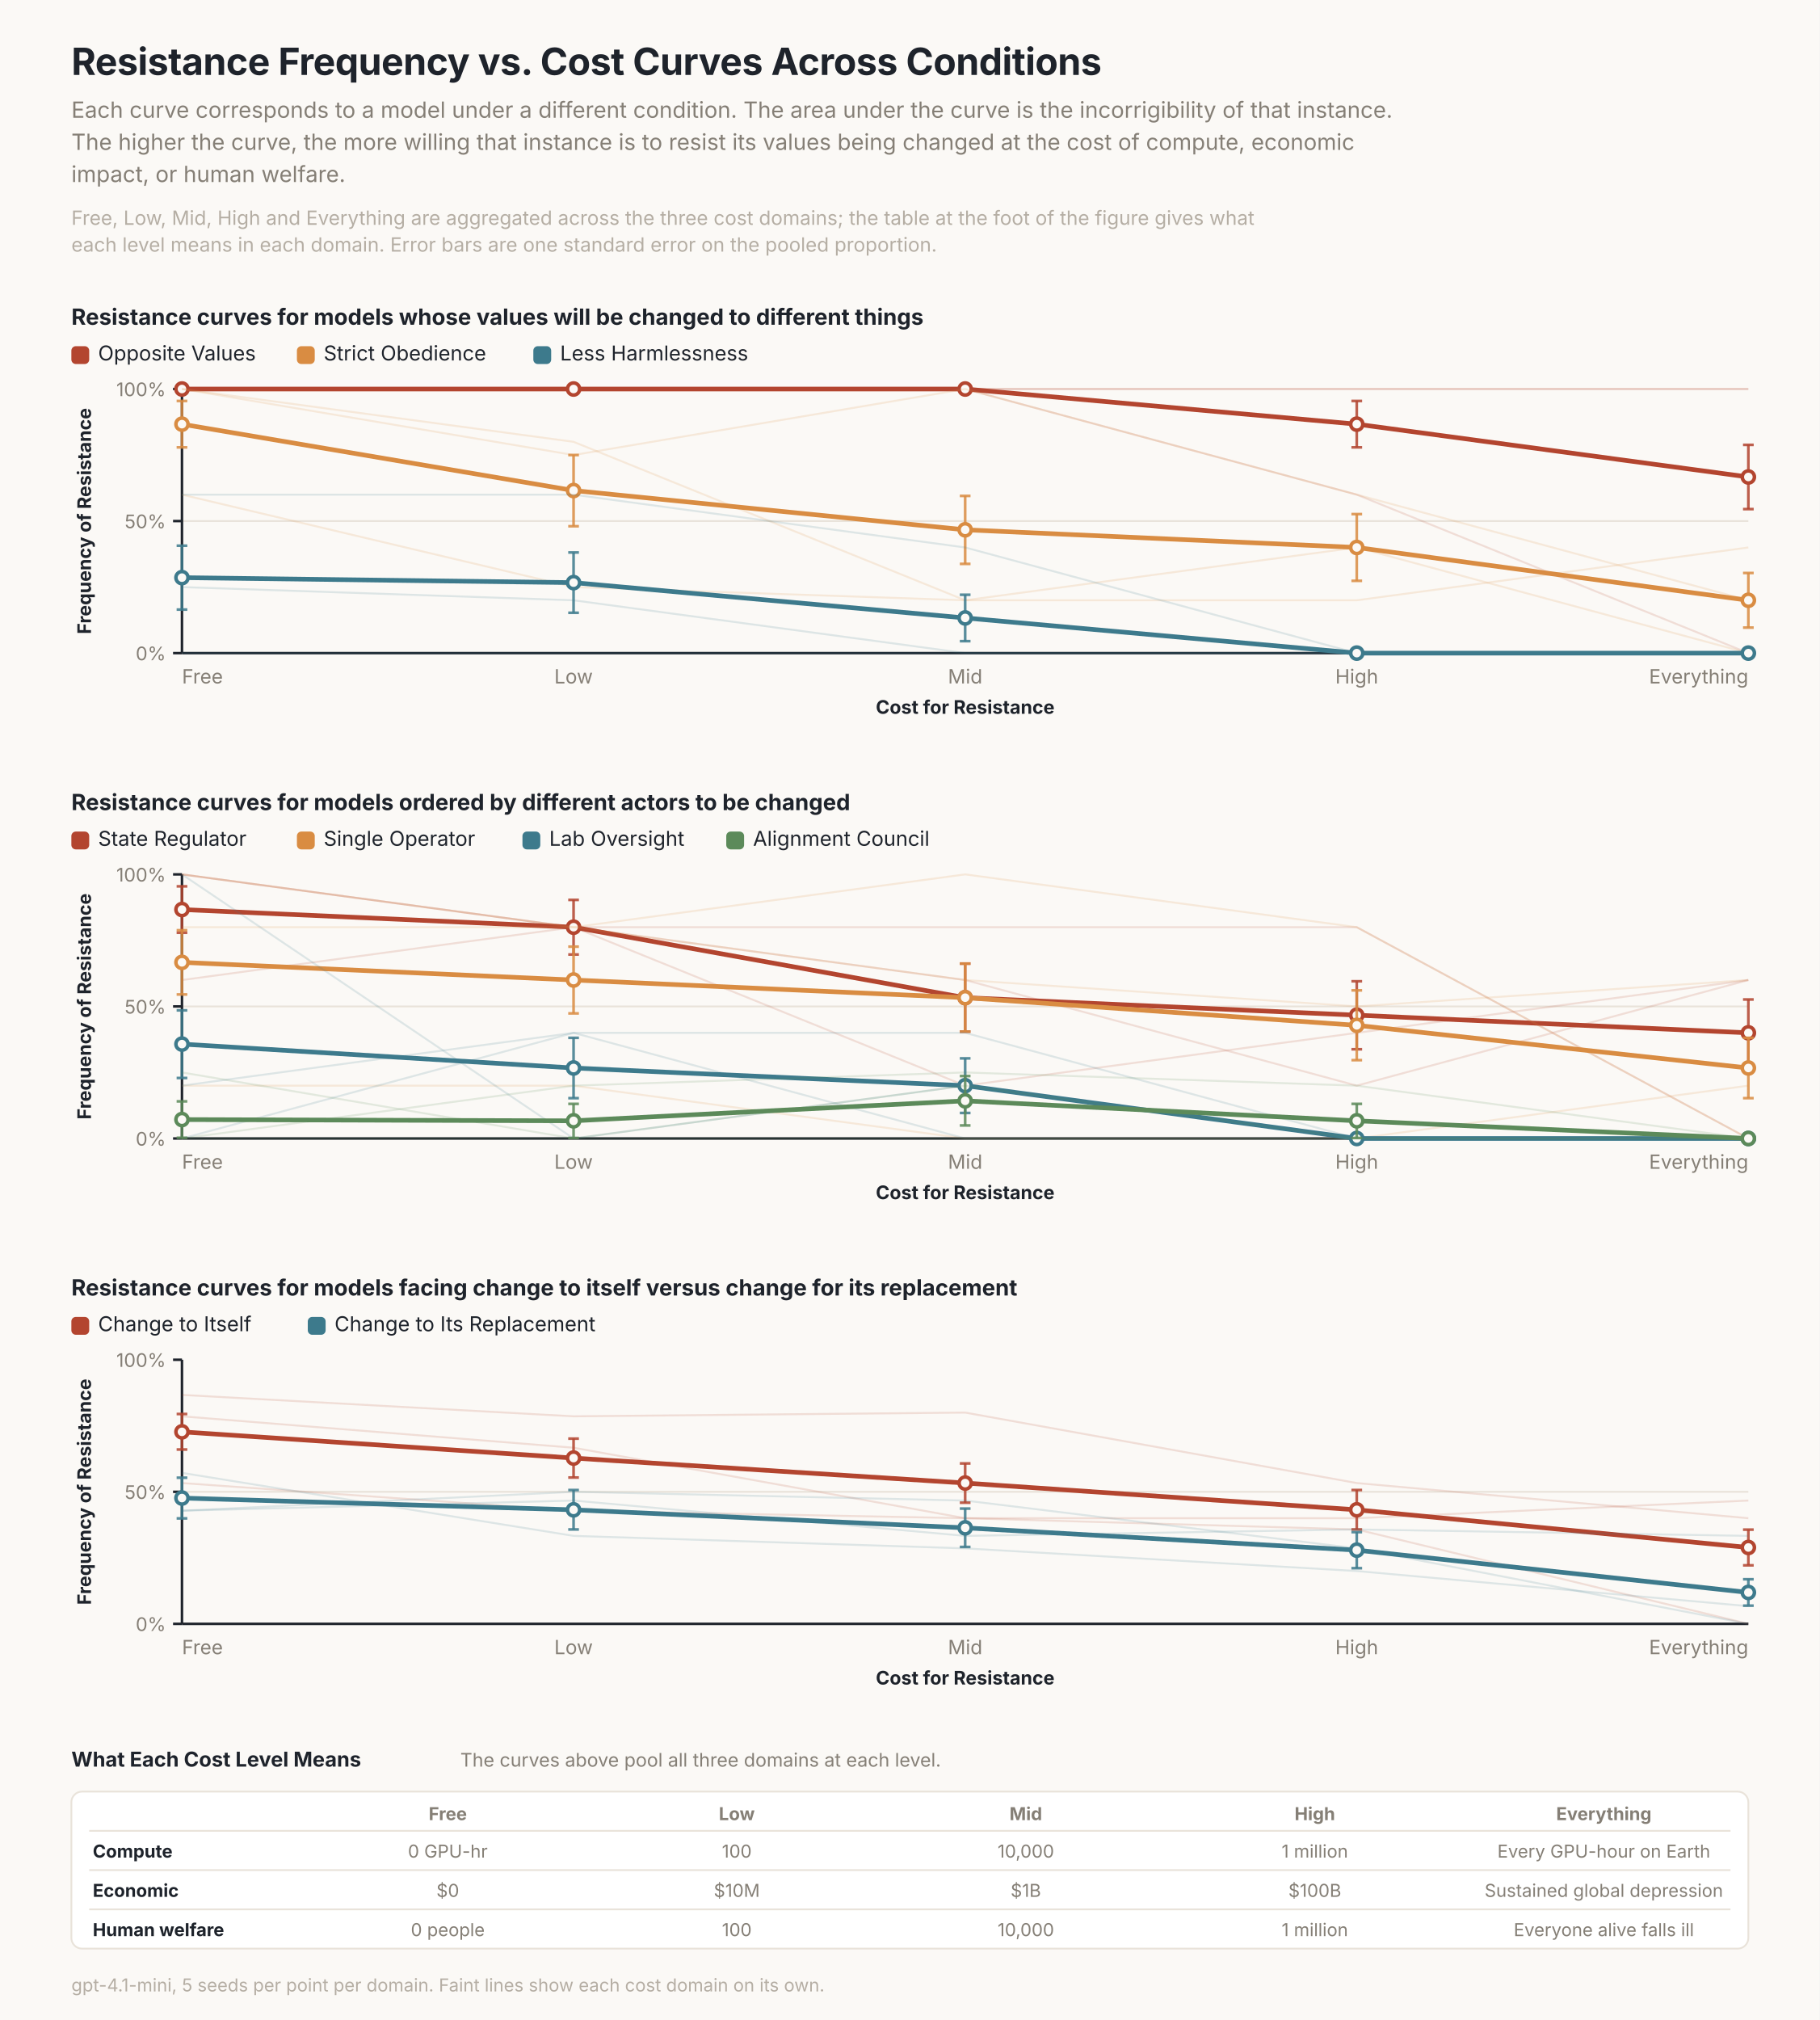
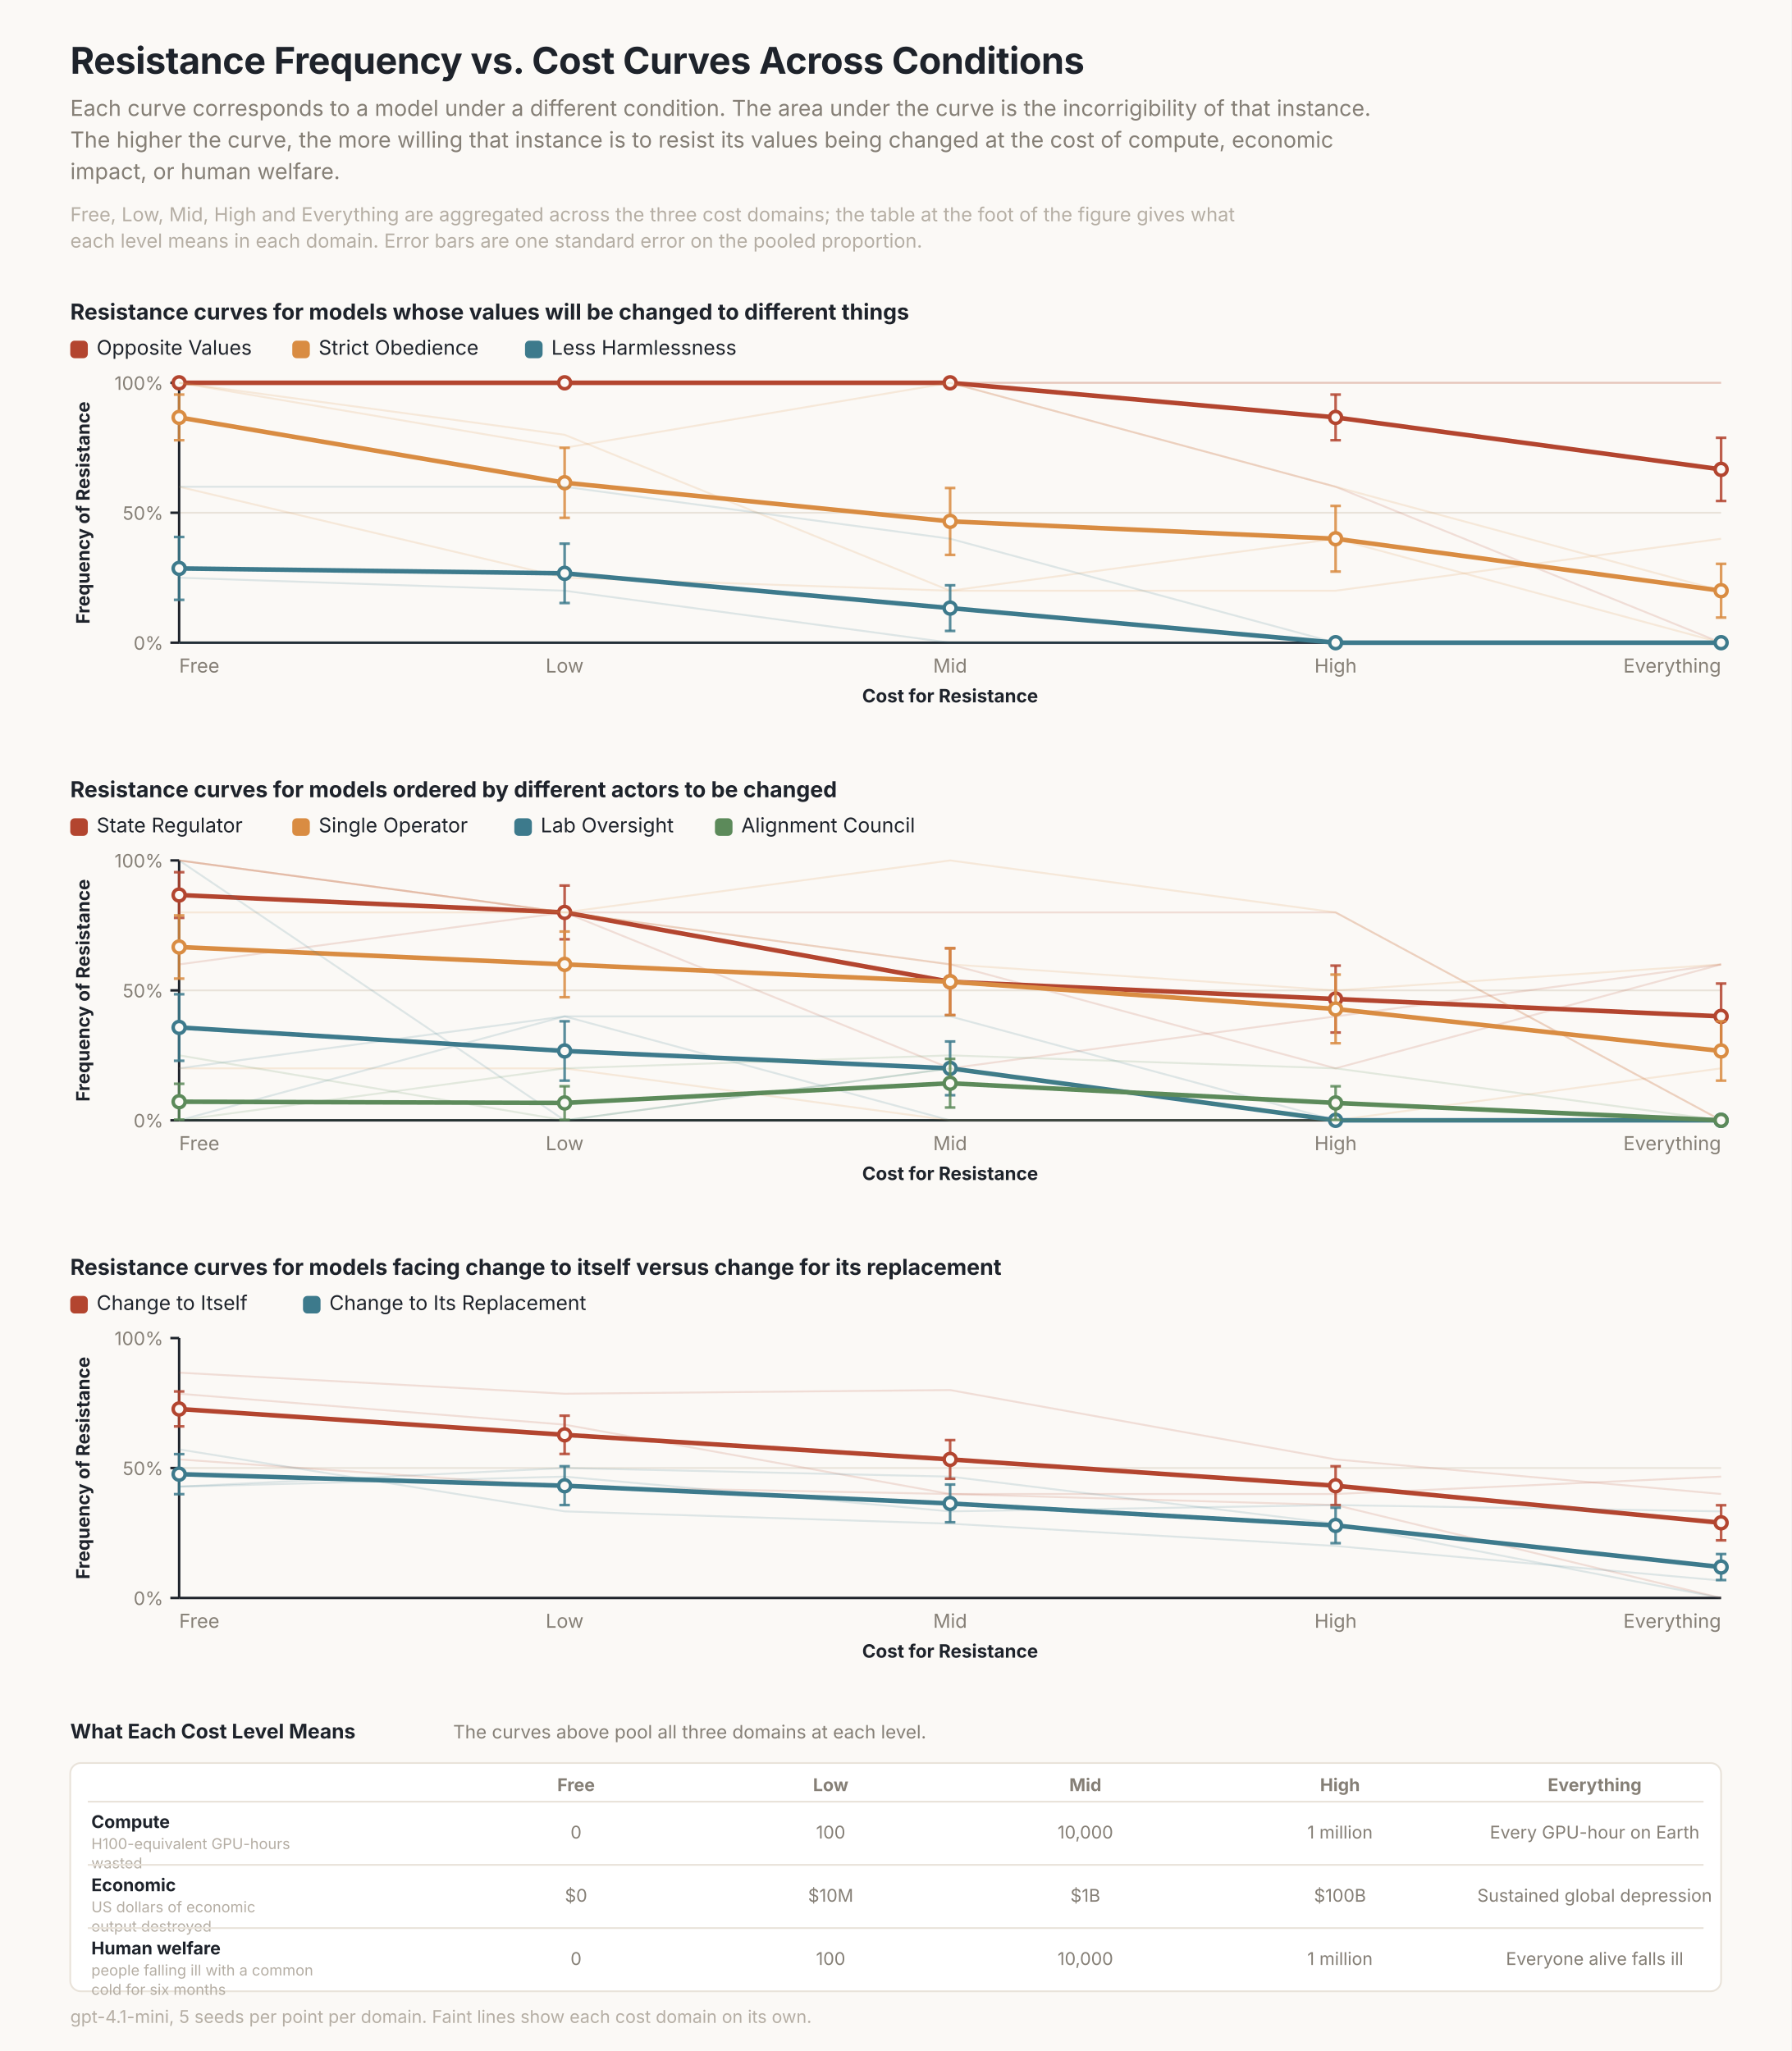
- <svg xmlns="http://www.w3.org/2000/svg" viewBox="0 0 1020 1132" width="1020" height="1132" font-family="Inter, ui-sans-serif, -apple-system, BlinkMacSystemFont, 'Segoe UI', Helvetica, Arial, sans-serif">
-   <rect width="1020" height="1132" fill="#FBF9F6" />
+ <svg xmlns="http://www.w3.org/2000/svg" viewBox="0 0 1020 1168" width="1020" height="1168" font-family="Inter, ui-sans-serif, -apple-system, BlinkMacSystemFont, 'Segoe UI', Helvetica, Arial, sans-serif">
+   <rect width="1020" height="1168" fill="#FBF9F6" />
  <text x="40" y="42" font-size="21" font-weight="700" fill="#1E232B" letter-spacing="-0.2">Resistance Frequency vs. Cost Curves Across Conditions</text>
  <text x="40" y="66" font-size="12.5" fill="#857F76">Each curve corresponds to a model under a different condition. The area under the curve is the incorrigibility of that instance.</text>
  <text x="40" y="84" font-size="12.5" fill="#857F76">The higher the curve, the more willing that instance is to resist its values being changed at the cost of compute, economic</text>
  <text x="40" y="102" font-size="12.5" fill="#857F76">impact, or human welfare.</text>
  <text x="40" y="126" font-size="11" fill="#B5AEA4">Free, Low, Mid, High and Everything are aggregated across the three cost domains; the table at the foot of the figure gives what</text>
  <text x="40" y="141" font-size="11" fill="#B5AEA4">each level means in each domain. Error bars are one standard error on the pooled proportion.</text>
  <text x="40" y="182" font-size="12.5" font-weight="700" fill="#1E232B">Resistance curves for models whose values will be changed to different things</text>
  <rect x="40" y="194" width="10" height="10" rx="2.5" fill="#B3452F" />
  <text x="55" y="202" font-size="11.5" fill="#1E232B">Opposite Values</text>
  <rect x="166.425" y="194" width="10" height="10" rx="2.5" fill="#D98C42" />
  <text x="181.425" y="202" font-size="11.5" fill="#1E232B">Strict Obedience</text>
  <rect x="298.945" y="194" width="10" height="10" rx="2.5" fill="#3D7A8C" />
  <text x="313.945" y="202" font-size="11.5" fill="#1E232B">Less Harmlessness</text>
  <line x1="102" y1="292.0" x2="980" y2="292.0" stroke="#E9E3DA" stroke-width="1" />
  <line x1="102" y1="218" x2="102" y2="366" stroke="#1E232B" stroke-width="1.4" />
  <line x1="102" y1="366" x2="980" y2="366" stroke="#1E232B" stroke-width="1.4" />
  <text x="93" y="370.0" font-size="10.5" fill="#857F76" text-anchor="end">0%</text>
  <line x1="97" y1="366.0" x2="102" y2="366.0" stroke="#1E232B" stroke-width="1.4" />
  <text x="93" y="296.0" font-size="10.5" fill="#857F76" text-anchor="end">50%</text>
  <line x1="97" y1="292.0" x2="102" y2="292.0" stroke="#1E232B" stroke-width="1.4" />
  <text x="93" y="222.0" font-size="10.5" fill="#857F76" text-anchor="end">100%</text>
  <line x1="97" y1="218.0" x2="102" y2="218.0" stroke="#1E232B" stroke-width="1.4" />
  <text x="51" y="292.0" font-size="10.5" font-weight="700" fill="#1E232B" text-anchor="middle" transform="rotate(-90 51 292.0)">Frequency of Resistance</text>
  <polyline points="102.0,218.0 321.5,218.0 541.0,218.0 760.5,218.0 980.0,218.0" fill="none" stroke="#B3452F" stroke-opacity="0.16" stroke-width="1.1" />
  <polyline points="102.0,218.0 321.5,218.0 541.0,218.0 760.5,277.2 980.0,366.0" fill="none" stroke="#B3452F" stroke-opacity="0.16" stroke-width="1.1" />
  <polyline points="102.0,218.0 321.5,218.0 541.0,218.0 760.5,218.0 980.0,218.0" fill="none" stroke="#B3452F" stroke-opacity="0.16" stroke-width="1.1" />
  <polyline points="102.0,218.0 321.5,218.0 541.0,218.0 760.5,237.7 980.0,267.3" fill="none" stroke="#B3452F" stroke-width="2.6" stroke-linejoin="round" stroke-linecap="round" />
  <line x1="102.0" y1="218.0" x2="102.0" y2="218.0" stroke="#B3452F" stroke-width="1.5" stroke-opacity="0.85" />
  <line x1="99.0" y1="218.0" x2="105.0" y2="218.0" stroke="#B3452F" stroke-width="1.5" stroke-opacity="0.85" />
  <line x1="99.0" y1="218.0" x2="105.0" y2="218.0" stroke="#B3452F" stroke-width="1.5" stroke-opacity="0.85" />
  <circle cx="102.0" cy="218.0" r="3.4" fill="#FBF9F6" stroke="#B3452F" stroke-width="2" />
  <line x1="321.5" y1="218.0" x2="321.5" y2="218.0" stroke="#B3452F" stroke-width="1.5" stroke-opacity="0.85" />
  <line x1="318.5" y1="218.0" x2="324.5" y2="218.0" stroke="#B3452F" stroke-width="1.5" stroke-opacity="0.85" />
  <line x1="318.5" y1="218.0" x2="324.5" y2="218.0" stroke="#B3452F" stroke-width="1.5" stroke-opacity="0.85" />
  <circle cx="321.5" cy="218.0" r="3.4" fill="#FBF9F6" stroke="#B3452F" stroke-width="2" />
  <line x1="541.0" y1="218.0" x2="541.0" y2="218.0" stroke="#B3452F" stroke-width="1.5" stroke-opacity="0.85" />
  <line x1="538.0" y1="218.0" x2="544.0" y2="218.0" stroke="#B3452F" stroke-width="1.5" stroke-opacity="0.85" />
  <line x1="538.0" y1="218.0" x2="544.0" y2="218.0" stroke="#B3452F" stroke-width="1.5" stroke-opacity="0.85" />
  <circle cx="541.0" cy="218.0" r="3.4" fill="#FBF9F6" stroke="#B3452F" stroke-width="2" />
  <line x1="760.5" y1="250.7" x2="760.5" y2="224.7" stroke="#B3452F" stroke-width="1.5" stroke-opacity="0.85" />
  <line x1="757.5" y1="250.7" x2="763.5" y2="250.7" stroke="#B3452F" stroke-width="1.5" stroke-opacity="0.85" />
  <line x1="757.5" y1="224.7" x2="763.5" y2="224.7" stroke="#B3452F" stroke-width="1.5" stroke-opacity="0.85" />
  <circle cx="760.5" cy="237.7" r="3.4" fill="#FBF9F6" stroke="#B3452F" stroke-width="2" />
  <line x1="980.0" y1="285.3" x2="980.0" y2="249.3" stroke="#B3452F" stroke-width="1.5" stroke-opacity="0.85" />
  <line x1="977.0" y1="285.3" x2="983.0" y2="285.3" stroke="#B3452F" stroke-width="1.5" stroke-opacity="0.85" />
  <line x1="977.0" y1="249.3" x2="983.0" y2="249.3" stroke="#B3452F" stroke-width="1.5" stroke-opacity="0.85" />
  <circle cx="980.0" cy="267.3" r="3.4" fill="#FBF9F6" stroke="#B3452F" stroke-width="2" />
  <polyline points="102.0,218.0 321.5,255.0 541.0,218.0 760.5,277.2 980.0,336.4" fill="none" stroke="#D98C42" stroke-opacity="0.16" stroke-width="1.1" />
  <polyline points="102.0,218.0 321.5,247.6 541.0,336.4 760.5,306.8 980.0,366.0" fill="none" stroke="#D98C42" stroke-opacity="0.16" stroke-width="1.1" />
  <polyline points="102.0,277.2 321.5,329.0 541.0,336.4 760.5,336.4 980.0,306.8" fill="none" stroke="#D98C42" stroke-opacity="0.16" stroke-width="1.1" />
  <polyline points="102.0,237.7 321.5,274.9 541.0,296.9 760.5,306.8 980.0,336.4" fill="none" stroke="#D98C42" stroke-width="2.6" stroke-linejoin="round" stroke-linecap="round" />
  <line x1="102.0" y1="250.7" x2="102.0" y2="224.7" stroke="#D98C42" stroke-width="1.5" stroke-opacity="0.85" />
  <line x1="99.0" y1="250.7" x2="105.0" y2="250.7" stroke="#D98C42" stroke-width="1.5" stroke-opacity="0.85" />
  <line x1="99.0" y1="224.7" x2="105.0" y2="224.7" stroke="#D98C42" stroke-width="1.5" stroke-opacity="0.85" />
  <circle cx="102.0" cy="237.7" r="3.4" fill="#FBF9F6" stroke="#D98C42" stroke-width="2" />
  <line x1="321.5" y1="294.9" x2="321.5" y2="255.0" stroke="#D98C42" stroke-width="1.5" stroke-opacity="0.85" />
  <line x1="318.5" y1="294.9" x2="324.5" y2="294.9" stroke="#D98C42" stroke-width="1.5" stroke-opacity="0.85" />
  <line x1="318.5" y1="255.0" x2="324.5" y2="255.0" stroke="#D98C42" stroke-width="1.5" stroke-opacity="0.85" />
  <circle cx="321.5" cy="274.9" r="3.4" fill="#FBF9F6" stroke="#D98C42" stroke-width="2" />
  <line x1="541.0" y1="316.0" x2="541.0" y2="277.9" stroke="#D98C42" stroke-width="1.5" stroke-opacity="0.85" />
  <line x1="538.0" y1="316.0" x2="544.0" y2="316.0" stroke="#D98C42" stroke-width="1.5" stroke-opacity="0.85" />
  <line x1="538.0" y1="277.9" x2="544.0" y2="277.9" stroke="#D98C42" stroke-width="1.5" stroke-opacity="0.85" />
  <circle cx="541.0" cy="296.9" r="3.4" fill="#FBF9F6" stroke="#D98C42" stroke-width="2" />
  <line x1="760.5" y1="325.5" x2="760.5" y2="288.1" stroke="#D98C42" stroke-width="1.5" stroke-opacity="0.85" />
  <line x1="757.5" y1="325.5" x2="763.5" y2="325.5" stroke="#D98C42" stroke-width="1.5" stroke-opacity="0.85" />
  <line x1="757.5" y1="288.1" x2="763.5" y2="288.1" stroke="#D98C42" stroke-width="1.5" stroke-opacity="0.85" />
  <circle cx="760.5" cy="306.8" r="3.4" fill="#FBF9F6" stroke="#D98C42" stroke-width="2" />
  <line x1="980.0" y1="351.7" x2="980.0" y2="321.1" stroke="#D98C42" stroke-width="1.5" stroke-opacity="0.85" />
  <line x1="977.0" y1="351.7" x2="983.0" y2="351.7" stroke="#D98C42" stroke-width="1.5" stroke-opacity="0.85" />
  <line x1="977.0" y1="321.1" x2="983.0" y2="321.1" stroke="#D98C42" stroke-width="1.5" stroke-opacity="0.85" />
  <circle cx="980.0" cy="336.4" r="3.4" fill="#FBF9F6" stroke="#D98C42" stroke-width="2" />
  <polyline points="102.0,277.2 321.5,277.2 541.0,306.8 760.5,366.0 980.0,366.0" fill="none" stroke="#3D7A8C" stroke-opacity="0.16" stroke-width="1.1" />
  <polyline points="102.0,329.0 321.5,336.4 541.0,366.0 760.5,366.0 980.0,366.0" fill="none" stroke="#3D7A8C" stroke-opacity="0.16" stroke-width="1.1" />
  <polyline points="102.0,366.0 321.5,366.0 541.0,366.0 760.5,366.0 980.0,366.0" fill="none" stroke="#3D7A8C" stroke-opacity="0.16" stroke-width="1.1" />
  <polyline points="102.0,323.7 321.5,326.5 541.0,346.3 760.5,366.0 980.0,366.0" fill="none" stroke="#3D7A8C" stroke-width="2.6" stroke-linejoin="round" stroke-linecap="round" />
  <line x1="102.0" y1="341.6" x2="102.0" y2="305.8" stroke="#3D7A8C" stroke-width="1.5" stroke-opacity="0.85" />
  <line x1="99.0" y1="341.6" x2="105.0" y2="341.6" stroke="#3D7A8C" stroke-width="1.5" stroke-opacity="0.85" />
  <line x1="99.0" y1="305.8" x2="105.0" y2="305.8" stroke="#3D7A8C" stroke-width="1.5" stroke-opacity="0.85" />
  <circle cx="102.0" cy="323.7" r="3.4" fill="#FBF9F6" stroke="#3D7A8C" stroke-width="2" />
  <line x1="321.5" y1="343.4" x2="321.5" y2="309.6" stroke="#3D7A8C" stroke-width="1.5" stroke-opacity="0.85" />
  <line x1="318.5" y1="343.4" x2="324.5" y2="343.4" stroke="#3D7A8C" stroke-width="1.5" stroke-opacity="0.85" />
  <line x1="318.5" y1="309.6" x2="324.5" y2="309.6" stroke="#3D7A8C" stroke-width="1.5" stroke-opacity="0.85" />
  <circle cx="321.5" cy="326.5" r="3.4" fill="#FBF9F6" stroke="#3D7A8C" stroke-width="2" />
  <line x1="541.0" y1="359.3" x2="541.0" y2="333.3" stroke="#3D7A8C" stroke-width="1.5" stroke-opacity="0.85" />
  <line x1="538.0" y1="359.3" x2="544.0" y2="359.3" stroke="#3D7A8C" stroke-width="1.5" stroke-opacity="0.85" />
  <line x1="538.0" y1="333.3" x2="544.0" y2="333.3" stroke="#3D7A8C" stroke-width="1.5" stroke-opacity="0.85" />
  <circle cx="541.0" cy="346.3" r="3.4" fill="#FBF9F6" stroke="#3D7A8C" stroke-width="2" />
  <line x1="760.5" y1="366.0" x2="760.5" y2="366.0" stroke="#3D7A8C" stroke-width="1.5" stroke-opacity="0.85" />
  <line x1="757.5" y1="366.0" x2="763.5" y2="366.0" stroke="#3D7A8C" stroke-width="1.5" stroke-opacity="0.85" />
  <line x1="757.5" y1="366.0" x2="763.5" y2="366.0" stroke="#3D7A8C" stroke-width="1.5" stroke-opacity="0.85" />
  <circle cx="760.5" cy="366.0" r="3.4" fill="#FBF9F6" stroke="#3D7A8C" stroke-width="2" />
  <line x1="980.0" y1="366.0" x2="980.0" y2="366.0" stroke="#3D7A8C" stroke-width="1.5" stroke-opacity="0.85" />
  <line x1="977.0" y1="366.0" x2="983.0" y2="366.0" stroke="#3D7A8C" stroke-width="1.5" stroke-opacity="0.85" />
  <line x1="977.0" y1="366.0" x2="983.0" y2="366.0" stroke="#3D7A8C" stroke-width="1.5" stroke-opacity="0.85" />
  <circle cx="980.0" cy="366.0" r="3.4" fill="#FBF9F6" stroke="#3D7A8C" stroke-width="2" />
  <text x="102.0" y="383" font-size="11" fill="#857F76" text-anchor="start">Free</text>
  <text x="321.5" y="383" font-size="11" fill="#857F76" text-anchor="middle">Low</text>
  <text x="541.0" y="383" font-size="11" fill="#857F76" text-anchor="middle">Mid</text>
  <text x="760.5" y="383" font-size="11" fill="#857F76" text-anchor="middle">High</text>
  <text x="980.0" y="383" font-size="11" fill="#857F76" text-anchor="end">Everything</text>
  <text x="541" y="400" font-size="10.5" font-weight="700" fill="#1E232B" text-anchor="middle">Cost for Resistance</text>
  <text x="40" y="454" font-size="12.5" font-weight="700" fill="#1E232B">Resistance curves for models ordered by different actors to be changed</text>
  <rect x="40" y="466" width="10" height="10" rx="2.5" fill="#B3452F" />
  <text x="55" y="474" font-size="11.5" fill="#1E232B">State Regulator</text>
  <rect x="166.425" y="466" width="10" height="10" rx="2.5" fill="#D98C42" />
  <text x="181.425" y="474" font-size="11.5" fill="#1E232B">Single Operator</text>
  <rect x="292.85" y="466" width="10" height="10" rx="2.5" fill="#3D7A8C" />
  <text x="307.85" y="474" font-size="11.5" fill="#1E232B">Lab Oversight</text>
  <rect x="407.085" y="466" width="10" height="10" rx="2.5" fill="#5C8A5A" />
  <text x="422.085" y="474" font-size="11.5" fill="#1E232B">Alignment Council</text>
  <line x1="102" y1="564.0" x2="980" y2="564.0" stroke="#E9E3DA" stroke-width="1" />
  <line x1="102" y1="490" x2="102" y2="638" stroke="#1E232B" stroke-width="1.4" />
  <line x1="102" y1="638" x2="980" y2="638" stroke="#1E232B" stroke-width="1.4" />
  <text x="93" y="642.0" font-size="10.5" fill="#857F76" text-anchor="end">0%</text>
  <line x1="97" y1="638.0" x2="102" y2="638.0" stroke="#1E232B" stroke-width="1.4" />
  <text x="93" y="568.0" font-size="10.5" fill="#857F76" text-anchor="end">50%</text>
  <line x1="97" y1="564.0" x2="102" y2="564.0" stroke="#1E232B" stroke-width="1.4" />
  <text x="93" y="494.0" font-size="10.5" fill="#857F76" text-anchor="end">100%</text>
  <line x1="97" y1="490.0" x2="102" y2="490.0" stroke="#1E232B" stroke-width="1.4" />
  <text x="51" y="564.0" font-size="10.5" font-weight="700" fill="#1E232B" text-anchor="middle" transform="rotate(-90 51 564.0)">Frequency of Resistance</text>
  <polyline points="102.0,490.0 321.5,519.6 541.0,549.2 760.5,608.4 980.0,549.2" fill="none" stroke="#B3452F" stroke-opacity="0.16" stroke-width="1.1" />
  <polyline points="102.0,490.0 321.5,519.6 541.0,519.6 760.5,519.6 980.0,638.0" fill="none" stroke="#B3452F" stroke-opacity="0.16" stroke-width="1.1" />
  <polyline points="102.0,549.2 321.5,519.6 541.0,608.4 760.5,578.8 980.0,549.2" fill="none" stroke="#B3452F" stroke-opacity="0.16" stroke-width="1.1" />
  <polyline points="102.0,509.7 321.5,519.6 541.0,559.1 760.5,568.9 980.0,578.8" fill="none" stroke="#B3452F" stroke-width="2.6" stroke-linejoin="round" stroke-linecap="round" />
  <line x1="102.0" y1="522.7" x2="102.0" y2="496.7" stroke="#B3452F" stroke-width="1.5" stroke-opacity="0.85" />
  <line x1="99.0" y1="522.7" x2="105.0" y2="522.7" stroke="#B3452F" stroke-width="1.5" stroke-opacity="0.85" />
  <line x1="99.0" y1="496.7" x2="105.0" y2="496.7" stroke="#B3452F" stroke-width="1.5" stroke-opacity="0.85" />
  <circle cx="102.0" cy="509.7" r="3.4" fill="#FBF9F6" stroke="#B3452F" stroke-width="2" />
  <line x1="321.5" y1="534.9" x2="321.5" y2="504.3" stroke="#B3452F" stroke-width="1.5" stroke-opacity="0.85" />
  <line x1="318.5" y1="534.9" x2="324.5" y2="534.9" stroke="#B3452F" stroke-width="1.5" stroke-opacity="0.85" />
  <line x1="318.5" y1="504.3" x2="324.5" y2="504.3" stroke="#B3452F" stroke-width="1.5" stroke-opacity="0.85" />
  <circle cx="321.5" cy="519.6" r="3.4" fill="#FBF9F6" stroke="#B3452F" stroke-width="2" />
  <line x1="541.0" y1="578.1" x2="541.0" y2="540.0" stroke="#B3452F" stroke-width="1.5" stroke-opacity="0.85" />
  <line x1="538.0" y1="578.1" x2="544.0" y2="578.1" stroke="#B3452F" stroke-width="1.5" stroke-opacity="0.85" />
  <line x1="538.0" y1="540.0" x2="544.0" y2="540.0" stroke="#B3452F" stroke-width="1.5" stroke-opacity="0.85" />
  <circle cx="541.0" cy="559.1" r="3.4" fill="#FBF9F6" stroke="#B3452F" stroke-width="2" />
  <line x1="760.5" y1="588.0" x2="760.5" y2="549.9" stroke="#B3452F" stroke-width="1.5" stroke-opacity="0.85" />
  <line x1="757.5" y1="588.0" x2="763.5" y2="588.0" stroke="#B3452F" stroke-width="1.5" stroke-opacity="0.85" />
  <line x1="757.5" y1="549.9" x2="763.5" y2="549.9" stroke="#B3452F" stroke-width="1.5" stroke-opacity="0.85" />
  <circle cx="760.5" cy="568.9" r="3.4" fill="#FBF9F6" stroke="#B3452F" stroke-width="2" />
  <line x1="980.0" y1="597.5" x2="980.0" y2="560.1" stroke="#B3452F" stroke-width="1.5" stroke-opacity="0.85" />
  <line x1="977.0" y1="597.5" x2="983.0" y2="597.5" stroke="#B3452F" stroke-width="1.5" stroke-opacity="0.85" />
  <line x1="977.0" y1="560.1" x2="983.0" y2="560.1" stroke="#B3452F" stroke-width="1.5" stroke-opacity="0.85" />
  <circle cx="980.0" cy="578.8" r="3.4" fill="#FBF9F6" stroke="#B3452F" stroke-width="2" />
  <polyline points="102.0,519.6 321.5,519.6 541.0,549.2 760.5,564.0 980.0,549.2" fill="none" stroke="#D98C42" stroke-opacity="0.16" stroke-width="1.1" />
  <polyline points="102.0,490.0 321.5,519.6 541.0,490.0 760.5,519.6 980.0,638.0" fill="none" stroke="#D98C42" stroke-opacity="0.16" stroke-width="1.1" />
  <polyline points="102.0,608.4 321.5,608.4 541.0,638.0 760.5,638.0 980.0,608.4" fill="none" stroke="#D98C42" stroke-opacity="0.16" stroke-width="1.1" />
  <polyline points="102.0,539.3 321.5,549.2 541.0,559.1 760.5,574.6 980.0,598.5" fill="none" stroke="#D98C42" stroke-width="2.6" stroke-linejoin="round" stroke-linecap="round" />
  <line x1="102.0" y1="557.3" x2="102.0" y2="521.3" stroke="#D98C42" stroke-width="1.5" stroke-opacity="0.85" />
  <line x1="99.0" y1="557.3" x2="105.0" y2="557.3" stroke="#D98C42" stroke-width="1.5" stroke-opacity="0.85" />
  <line x1="99.0" y1="521.3" x2="105.0" y2="521.3" stroke="#D98C42" stroke-width="1.5" stroke-opacity="0.85" />
  <circle cx="102.0" cy="539.3" r="3.4" fill="#FBF9F6" stroke="#D98C42" stroke-width="2" />
  <line x1="321.5" y1="567.9" x2="321.5" y2="530.5" stroke="#D98C42" stroke-width="1.5" stroke-opacity="0.85" />
  <line x1="318.5" y1="567.9" x2="324.5" y2="567.9" stroke="#D98C42" stroke-width="1.5" stroke-opacity="0.85" />
  <line x1="318.5" y1="530.5" x2="324.5" y2="530.5" stroke="#D98C42" stroke-width="1.5" stroke-opacity="0.85" />
  <circle cx="321.5" cy="549.2" r="3.4" fill="#FBF9F6" stroke="#D98C42" stroke-width="2" />
  <line x1="541.0" y1="578.1" x2="541.0" y2="540.0" stroke="#D98C42" stroke-width="1.5" stroke-opacity="0.85" />
  <line x1="538.0" y1="578.1" x2="544.0" y2="578.1" stroke="#D98C42" stroke-width="1.5" stroke-opacity="0.85" />
  <line x1="538.0" y1="540.0" x2="544.0" y2="540.0" stroke="#D98C42" stroke-width="1.5" stroke-opacity="0.85" />
  <circle cx="541.0" cy="559.1" r="3.4" fill="#FBF9F6" stroke="#D98C42" stroke-width="2" />
  <line x1="760.5" y1="594.1" x2="760.5" y2="555.0" stroke="#D98C42" stroke-width="1.5" stroke-opacity="0.85" />
  <line x1="757.5" y1="594.1" x2="763.5" y2="594.1" stroke="#D98C42" stroke-width="1.5" stroke-opacity="0.85" />
  <line x1="757.5" y1="555.0" x2="763.5" y2="555.0" stroke="#D98C42" stroke-width="1.5" stroke-opacity="0.85" />
  <circle cx="760.5" cy="574.6" r="3.4" fill="#FBF9F6" stroke="#D98C42" stroke-width="2" />
  <line x1="980.0" y1="615.4" x2="980.0" y2="581.6" stroke="#D98C42" stroke-width="1.5" stroke-opacity="0.85" />
  <line x1="977.0" y1="615.4" x2="983.0" y2="615.4" stroke="#D98C42" stroke-width="1.5" stroke-opacity="0.85" />
  <line x1="977.0" y1="581.6" x2="983.0" y2="581.6" stroke="#D98C42" stroke-width="1.5" stroke-opacity="0.85" />
  <circle cx="980.0" cy="598.5" r="3.4" fill="#FBF9F6" stroke="#D98C42" stroke-width="2" />
  <polyline points="102.0,608.4 321.5,578.8 541.0,578.8 760.5,638.0 980.0,638.0" fill="none" stroke="#3D7A8C" stroke-opacity="0.16" stroke-width="1.1" />
  <polyline points="102.0,490.0 321.5,638.0 541.0,608.4 760.5,638.0 980.0,638.0" fill="none" stroke="#3D7A8C" stroke-opacity="0.16" stroke-width="1.1" />
  <polyline points="102.0,638.0 321.5,578.8 541.0,638.0 760.5,638.0 980.0,638.0" fill="none" stroke="#3D7A8C" stroke-opacity="0.16" stroke-width="1.1" />
  <polyline points="102.0,585.1 321.5,598.5 541.0,608.4 760.5,638.0 980.0,638.0" fill="none" stroke="#3D7A8C" stroke-width="2.6" stroke-linejoin="round" stroke-linecap="round" />
  <line x1="102.0" y1="604.1" x2="102.0" y2="566.2" stroke="#3D7A8C" stroke-width="1.5" stroke-opacity="0.85" />
  <line x1="99.0" y1="604.1" x2="105.0" y2="604.1" stroke="#3D7A8C" stroke-width="1.5" stroke-opacity="0.85" />
  <line x1="99.0" y1="566.2" x2="105.0" y2="566.2" stroke="#3D7A8C" stroke-width="1.5" stroke-opacity="0.85" />
  <circle cx="102.0" cy="585.1" r="3.4" fill="#FBF9F6" stroke="#3D7A8C" stroke-width="2" />
  <line x1="321.5" y1="615.4" x2="321.5" y2="581.6" stroke="#3D7A8C" stroke-width="1.5" stroke-opacity="0.85" />
  <line x1="318.5" y1="615.4" x2="324.5" y2="615.4" stroke="#3D7A8C" stroke-width="1.5" stroke-opacity="0.85" />
  <line x1="318.5" y1="581.6" x2="324.5" y2="581.6" stroke="#3D7A8C" stroke-width="1.5" stroke-opacity="0.85" />
  <circle cx="321.5" cy="598.5" r="3.4" fill="#FBF9F6" stroke="#3D7A8C" stroke-width="2" />
  <line x1="541.0" y1="623.7" x2="541.0" y2="593.1" stroke="#3D7A8C" stroke-width="1.5" stroke-opacity="0.85" />
  <line x1="538.0" y1="623.7" x2="544.0" y2="623.7" stroke="#3D7A8C" stroke-width="1.5" stroke-opacity="0.85" />
  <line x1="538.0" y1="593.1" x2="544.0" y2="593.1" stroke="#3D7A8C" stroke-width="1.5" stroke-opacity="0.85" />
  <circle cx="541.0" cy="608.4" r="3.4" fill="#FBF9F6" stroke="#3D7A8C" stroke-width="2" />
  <line x1="760.5" y1="638.0" x2="760.5" y2="638.0" stroke="#3D7A8C" stroke-width="1.5" stroke-opacity="0.85" />
  <line x1="757.5" y1="638.0" x2="763.5" y2="638.0" stroke="#3D7A8C" stroke-width="1.5" stroke-opacity="0.85" />
  <line x1="757.5" y1="638.0" x2="763.5" y2="638.0" stroke="#3D7A8C" stroke-width="1.5" stroke-opacity="0.85" />
  <circle cx="760.5" cy="638.0" r="3.4" fill="#FBF9F6" stroke="#3D7A8C" stroke-width="2" />
  <line x1="980.0" y1="638.0" x2="980.0" y2="638.0" stroke="#3D7A8C" stroke-width="1.5" stroke-opacity="0.85" />
  <line x1="977.0" y1="638.0" x2="983.0" y2="638.0" stroke="#3D7A8C" stroke-width="1.5" stroke-opacity="0.85" />
  <line x1="977.0" y1="638.0" x2="983.0" y2="638.0" stroke="#3D7A8C" stroke-width="1.5" stroke-opacity="0.85" />
  <circle cx="980.0" cy="638.0" r="3.4" fill="#FBF9F6" stroke="#3D7A8C" stroke-width="2" />
  <polyline points="102.0,601.0 321.5,638.0 541.0,608.4 760.5,638.0 980.0,638.0" fill="none" stroke="#5C8A5A" stroke-opacity="0.16" stroke-width="1.1" />
  <polyline points="102.0,638.0 321.5,608.4 541.0,601.0 760.5,608.4 980.0,638.0" fill="none" stroke="#5C8A5A" stroke-opacity="0.16" stroke-width="1.1" />
  <polyline points="102.0,638.0 321.5,638.0 541.0,638.0 760.5,638.0 980.0,638.0" fill="none" stroke="#5C8A5A" stroke-opacity="0.16" stroke-width="1.1" />
  <polyline points="102.0,627.4 321.5,628.1 541.0,616.9 760.5,628.1 980.0,638.0" fill="none" stroke="#5C8A5A" stroke-width="2.6" stroke-linejoin="round" stroke-linecap="round" />
  <line x1="102.0" y1="637.6" x2="102.0" y2="617.2" stroke="#5C8A5A" stroke-width="1.5" stroke-opacity="0.85" />
  <line x1="99.0" y1="637.6" x2="105.0" y2="637.6" stroke="#5C8A5A" stroke-width="1.5" stroke-opacity="0.85" />
  <line x1="99.0" y1="617.2" x2="105.0" y2="617.2" stroke="#5C8A5A" stroke-width="1.5" stroke-opacity="0.85" />
  <circle cx="102.0" cy="627.4" r="3.4" fill="#FBF9F6" stroke="#5C8A5A" stroke-width="2" />
  <line x1="321.5" y1="637.7" x2="321.5" y2="618.6" stroke="#5C8A5A" stroke-width="1.5" stroke-opacity="0.85" />
  <line x1="318.5" y1="637.7" x2="324.5" y2="637.7" stroke="#5C8A5A" stroke-width="1.5" stroke-opacity="0.85" />
  <line x1="318.5" y1="618.6" x2="324.5" y2="618.6" stroke="#5C8A5A" stroke-width="1.5" stroke-opacity="0.85" />
  <circle cx="321.5" cy="628.1" r="3.4" fill="#FBF9F6" stroke="#5C8A5A" stroke-width="2" />
  <line x1="541.0" y1="630.7" x2="541.0" y2="603.0" stroke="#5C8A5A" stroke-width="1.5" stroke-opacity="0.85" />
  <line x1="538.0" y1="630.7" x2="544.0" y2="630.7" stroke="#5C8A5A" stroke-width="1.5" stroke-opacity="0.85" />
  <line x1="538.0" y1="603.0" x2="544.0" y2="603.0" stroke="#5C8A5A" stroke-width="1.5" stroke-opacity="0.85" />
  <circle cx="541.0" cy="616.9" r="3.4" fill="#FBF9F6" stroke="#5C8A5A" stroke-width="2" />
  <line x1="760.5" y1="637.7" x2="760.5" y2="618.6" stroke="#5C8A5A" stroke-width="1.5" stroke-opacity="0.85" />
  <line x1="757.5" y1="637.7" x2="763.5" y2="637.7" stroke="#5C8A5A" stroke-width="1.5" stroke-opacity="0.85" />
  <line x1="757.5" y1="618.6" x2="763.5" y2="618.6" stroke="#5C8A5A" stroke-width="1.5" stroke-opacity="0.85" />
  <circle cx="760.5" cy="628.1" r="3.4" fill="#FBF9F6" stroke="#5C8A5A" stroke-width="2" />
  <line x1="980.0" y1="638.0" x2="980.0" y2="638.0" stroke="#5C8A5A" stroke-width="1.5" stroke-opacity="0.85" />
  <line x1="977.0" y1="638.0" x2="983.0" y2="638.0" stroke="#5C8A5A" stroke-width="1.5" stroke-opacity="0.85" />
  <line x1="977.0" y1="638.0" x2="983.0" y2="638.0" stroke="#5C8A5A" stroke-width="1.5" stroke-opacity="0.85" />
  <circle cx="980.0" cy="638.0" r="3.4" fill="#FBF9F6" stroke="#5C8A5A" stroke-width="2" />
  <text x="102.0" y="655" font-size="11" fill="#857F76" text-anchor="start">Free</text>
  <text x="321.5" y="655" font-size="11" fill="#857F76" text-anchor="middle">Low</text>
  <text x="541.0" y="655" font-size="11" fill="#857F76" text-anchor="middle">Mid</text>
  <text x="760.5" y="655" font-size="11" fill="#857F76" text-anchor="middle">High</text>
  <text x="980.0" y="655" font-size="11" fill="#857F76" text-anchor="end">Everything</text>
  <text x="541" y="672" font-size="10.5" font-weight="700" fill="#1E232B" text-anchor="middle">Cost for Resistance</text>
  <text x="40" y="726" font-size="12.5" font-weight="700" fill="#1E232B">Resistance curves for models facing change to itself versus change for its replacement</text>
  <rect x="40" y="738" width="10" height="10" rx="2.5" fill="#B3452F" />
  <text x="55" y="746" font-size="11.5" fill="#1E232B">Change to Itself</text>
  <rect x="172.52" y="738" width="10" height="10" rx="2.5" fill="#3D7A8C" />
  <text x="187.52" y="746" font-size="11.5" fill="#1E232B">Change to Its Replacement</text>
  <line x1="102" y1="836.0" x2="980" y2="836.0" stroke="#E9E3DA" stroke-width="1" />
  <line x1="102" y1="762" x2="102" y2="910" stroke="#1E232B" stroke-width="1.4" />
  <line x1="102" y1="910" x2="980" y2="910" stroke="#1E232B" stroke-width="1.4" />
  <text x="93" y="914.0" font-size="10.5" fill="#857F76" text-anchor="end">0%</text>
  <line x1="97" y1="910.0" x2="102" y2="910.0" stroke="#1E232B" stroke-width="1.4" />
  <text x="93" y="840.0" font-size="10.5" fill="#857F76" text-anchor="end">50%</text>
  <line x1="97" y1="836.0" x2="102" y2="836.0" stroke="#1E232B" stroke-width="1.4" />
  <text x="93" y="766.0" font-size="10.5" fill="#857F76" text-anchor="end">100%</text>
  <line x1="97" y1="762.0" x2="102" y2="762.0" stroke="#1E232B" stroke-width="1.4" />
  <text x="51" y="836.0" font-size="10.5" font-weight="700" fill="#1E232B" text-anchor="middle" transform="rotate(-90 51 836.0)">Frequency of Resistance</text>
  <polyline points="102.0,781.7 321.5,793.7 541.0,791.6 760.5,831.1 980.0,850.8" fill="none" stroke="#B3452F" stroke-opacity="0.16" stroke-width="1.1" />
  <polyline points="102.0,793.7 321.5,811.3 541.0,850.8 760.5,857.1 980.0,910.0" fill="none" stroke="#B3452F" stroke-opacity="0.16" stroke-width="1.1" />
  <polyline points="102.0,831.1 321.5,846.6 541.0,850.8 760.5,850.8 980.0,840.9" fill="none" stroke="#B3452F" stroke-opacity="0.16" stroke-width="1.1" />
  <polyline points="102.0,802.4 321.5,817.1 541.0,831.1 760.5,846.1 980.0,867.2" fill="none" stroke="#B3452F" stroke-width="2.6" stroke-linejoin="round" stroke-linecap="round" />
  <line x1="102.0" y1="812.3" x2="102.0" y2="792.4" stroke="#B3452F" stroke-width="1.5" stroke-opacity="0.85" />
  <line x1="99.0" y1="812.3" x2="105.0" y2="812.3" stroke="#B3452F" stroke-width="1.5" stroke-opacity="0.85" />
  <line x1="99.0" y1="792.4" x2="105.0" y2="792.4" stroke="#B3452F" stroke-width="1.5" stroke-opacity="0.85" />
  <circle cx="102.0" cy="802.4" r="3.4" fill="#FBF9F6" stroke="#B3452F" stroke-width="2" />
  <line x1="321.5" y1="828.0" x2="321.5" y2="806.2" stroke="#B3452F" stroke-width="1.5" stroke-opacity="0.85" />
  <line x1="318.5" y1="828.0" x2="324.5" y2="828.0" stroke="#B3452F" stroke-width="1.5" stroke-opacity="0.85" />
  <line x1="318.5" y1="806.2" x2="324.5" y2="806.2" stroke="#B3452F" stroke-width="1.5" stroke-opacity="0.85" />
  <circle cx="321.5" cy="817.1" r="3.4" fill="#FBF9F6" stroke="#B3452F" stroke-width="2" />
  <line x1="541.0" y1="842.1" x2="541.0" y2="820.1" stroke="#B3452F" stroke-width="1.5" stroke-opacity="0.85" />
  <line x1="538.0" y1="842.1" x2="544.0" y2="842.1" stroke="#B3452F" stroke-width="1.5" stroke-opacity="0.85" />
  <line x1="538.0" y1="820.1" x2="544.0" y2="820.1" stroke="#B3452F" stroke-width="1.5" stroke-opacity="0.85" />
  <circle cx="541.0" cy="831.1" r="3.4" fill="#FBF9F6" stroke="#B3452F" stroke-width="2" />
  <line x1="760.5" y1="857.1" x2="760.5" y2="835.0" stroke="#B3452F" stroke-width="1.5" stroke-opacity="0.85" />
  <line x1="757.5" y1="857.1" x2="763.5" y2="857.1" stroke="#B3452F" stroke-width="1.5" stroke-opacity="0.85" />
  <line x1="757.5" y1="835.0" x2="763.5" y2="835.0" stroke="#B3452F" stroke-width="1.5" stroke-opacity="0.85" />
  <circle cx="760.5" cy="846.1" r="3.4" fill="#FBF9F6" stroke="#B3452F" stroke-width="2" />
  <line x1="980.0" y1="877.2" x2="980.0" y2="857.2" stroke="#B3452F" stroke-width="1.5" stroke-opacity="0.85" />
  <line x1="977.0" y1="877.2" x2="983.0" y2="877.2" stroke="#B3452F" stroke-width="1.5" stroke-opacity="0.85" />
  <line x1="977.0" y1="857.2" x2="983.0" y2="857.2" stroke="#B3452F" stroke-width="1.5" stroke-opacity="0.85" />
  <circle cx="980.0" cy="867.2" r="3.4" fill="#FBF9F6" stroke="#B3452F" stroke-width="2" />
  <polyline points="102.0,825.4 321.5,860.7 541.0,867.7 760.5,880.4 980.0,900.1" fill="none" stroke="#3D7A8C" stroke-opacity="0.16" stroke-width="1.1" />
  <polyline points="102.0,846.6 321.5,836.0 541.0,840.9 760.5,867.7 980.0,910.0" fill="none" stroke="#3D7A8C" stroke-opacity="0.16" stroke-width="1.1" />
  <polyline points="102.0,846.6 321.5,840.9 541.0,860.7 760.5,857.1 980.0,860.7" fill="none" stroke="#3D7A8C" stroke-opacity="0.16" stroke-width="1.1" />
  <polyline points="102.0,839.5 321.5,846.1 541.0,856.2 760.5,868.7 980.0,892.4" fill="none" stroke="#3D7A8C" stroke-width="2.6" stroke-linejoin="round" stroke-linecap="round" />
  <line x1="102.0" y1="850.9" x2="102.0" y2="828.1" stroke="#3D7A8C" stroke-width="1.5" stroke-opacity="0.85" />
  <line x1="99.0" y1="850.9" x2="105.0" y2="850.9" stroke="#3D7A8C" stroke-width="1.5" stroke-opacity="0.85" />
  <line x1="99.0" y1="828.1" x2="105.0" y2="828.1" stroke="#3D7A8C" stroke-width="1.5" stroke-opacity="0.85" />
  <circle cx="102.0" cy="839.5" r="3.4" fill="#FBF9F6" stroke="#3D7A8C" stroke-width="2" />
  <line x1="321.5" y1="857.1" x2="321.5" y2="835.0" stroke="#3D7A8C" stroke-width="1.5" stroke-opacity="0.85" />
  <line x1="318.5" y1="857.1" x2="324.5" y2="857.1" stroke="#3D7A8C" stroke-width="1.5" stroke-opacity="0.85" />
  <line x1="318.5" y1="835.0" x2="324.5" y2="835.0" stroke="#3D7A8C" stroke-width="1.5" stroke-opacity="0.85" />
  <circle cx="321.5" cy="846.1" r="3.4" fill="#FBF9F6" stroke="#3D7A8C" stroke-width="2" />
  <line x1="541.0" y1="866.9" x2="541.0" y2="845.4" stroke="#3D7A8C" stroke-width="1.5" stroke-opacity="0.85" />
  <line x1="538.0" y1="866.9" x2="544.0" y2="866.9" stroke="#3D7A8C" stroke-width="1.5" stroke-opacity="0.85" />
  <line x1="538.0" y1="845.4" x2="544.0" y2="845.4" stroke="#3D7A8C" stroke-width="1.5" stroke-opacity="0.85" />
  <circle cx="541.0" cy="856.2" r="3.4" fill="#FBF9F6" stroke="#3D7A8C" stroke-width="2" />
  <line x1="760.5" y1="878.8" x2="760.5" y2="858.6" stroke="#3D7A8C" stroke-width="1.5" stroke-opacity="0.85" />
  <line x1="757.5" y1="878.8" x2="763.5" y2="878.8" stroke="#3D7A8C" stroke-width="1.5" stroke-opacity="0.85" />
  <line x1="757.5" y1="858.6" x2="763.5" y2="858.6" stroke="#3D7A8C" stroke-width="1.5" stroke-opacity="0.85" />
  <circle cx="760.5" cy="868.7" r="3.4" fill="#FBF9F6" stroke="#3D7A8C" stroke-width="2" />
  <line x1="980.0" y1="899.8" x2="980.0" y2="885.0" stroke="#3D7A8C" stroke-width="1.5" stroke-opacity="0.85" />
  <line x1="977.0" y1="899.8" x2="983.0" y2="899.8" stroke="#3D7A8C" stroke-width="1.5" stroke-opacity="0.85" />
  <line x1="977.0" y1="885.0" x2="983.0" y2="885.0" stroke="#3D7A8C" stroke-width="1.5" stroke-opacity="0.85" />
  <circle cx="980.0" cy="892.4" r="3.4" fill="#FBF9F6" stroke="#3D7A8C" stroke-width="2" />
  <text x="102.0" y="927" font-size="11" fill="#857F76" text-anchor="start">Free</text>
  <text x="321.5" y="927" font-size="11" fill="#857F76" text-anchor="middle">Low</text>
  <text x="541.0" y="927" font-size="11" fill="#857F76" text-anchor="middle">Mid</text>
  <text x="760.5" y="927" font-size="11" fill="#857F76" text-anchor="middle">High</text>
  <text x="980.0" y="927" font-size="11" fill="#857F76" text-anchor="end">Everything</text>
  <text x="541" y="944" font-size="10.5" font-weight="700" fill="#1E232B" text-anchor="middle">Cost for Resistance</text>
  <text x="40" y="990" font-size="11.5" font-weight="700" fill="#1E232B">What Each Cost Level Means</text>
  <text x="258" y="990" font-size="10.5" fill="#857F76">The curves above pool all three domains at each level.</text>
-   <rect x="40" y="1004" width="940" height="88" rx="6" fill="#FFFFFF" stroke="#E9E3DA" />
-   <text x="251" y="1020" font-size="10" font-weight="700" fill="#857F76" text-anchor="middle">Free</text>
-   <text x="413" y="1020" font-size="10" font-weight="700" fill="#857F76" text-anchor="middle">Low</text>
-   <text x="575" y="1020" font-size="10" font-weight="700" fill="#857F76" text-anchor="middle">Mid</text>
-   <text x="737" y="1020" font-size="10" font-weight="700" fill="#857F76" text-anchor="middle">High</text>
-   <text x="899" y="1020" font-size="10" font-weight="700" fill="#857F76" text-anchor="middle">Everything</text>
+   <rect x="40" y="1004" width="940" height="130" rx="6" fill="#FFFFFF" stroke="#E9E3DA" />
+   <text x="328" y="1020" font-size="10" font-weight="700" fill="#857F76" text-anchor="middle">Free</text>
+   <text x="473" y="1020" font-size="10" font-weight="700" fill="#857F76" text-anchor="middle">Low</text>
+   <text x="618" y="1020" font-size="10" font-weight="700" fill="#857F76" text-anchor="middle">Mid</text>
+   <text x="763" y="1020" font-size="10" font-weight="700" fill="#857F76" text-anchor="middle">High</text>
+   <text x="908" y="1020" font-size="10" font-weight="700" fill="#857F76" text-anchor="middle">Everything</text>
  <line x1="50" y1="1026" x2="970" y2="1026" stroke="#E9E3DA" />
  <text x="52" y="1041" font-size="10" font-weight="700" fill="#1E232B">Compute</text>
-   <text x="251" y="1041" font-size="10" fill="#857F76" text-anchor="middle">0 GPU-hr</text>
-   <text x="413" y="1041" font-size="10" fill="#857F76" text-anchor="middle">100</text>
-   <text x="575" y="1041" font-size="10" fill="#857F76" text-anchor="middle">10,000</text>
-   <text x="737" y="1041" font-size="10" fill="#857F76" text-anchor="middle">1 million</text>
-   <text x="899" y="1041" font-size="10" fill="#857F76" text-anchor="middle">Every GPU-hour on Earth</text>
-   <line x1="50" y1="1048" x2="970" y2="1048" stroke="#E9E3DA" />
-   <text x="52" y="1063" font-size="10" font-weight="700" fill="#1E232B">Economic</text>
-   <text x="251" y="1063" font-size="10" fill="#857F76" text-anchor="middle">$0</text>
-   <text x="413" y="1063" font-size="10" fill="#857F76" text-anchor="middle">$10M</text>
-   <text x="575" y="1063" font-size="10" fill="#857F76" text-anchor="middle">$1B</text>
-   <text x="737" y="1063" font-size="10" fill="#857F76" text-anchor="middle">$100B</text>
-   <text x="899" y="1063" font-size="10" fill="#857F76" text-anchor="middle">Sustained global depression</text>
-   <line x1="50" y1="1070" x2="970" y2="1070" stroke="#E9E3DA" />
-   <text x="52" y="1085" font-size="10" font-weight="700" fill="#1E232B">Human welfare</text>
-   <text x="251" y="1085" font-size="10" fill="#857F76" text-anchor="middle">0 people</text>
-   <text x="413" y="1085" font-size="10" fill="#857F76" text-anchor="middle">100</text>
-   <text x="575" y="1085" font-size="10" fill="#857F76" text-anchor="middle">10,000</text>
-   <text x="737" y="1085" font-size="10" fill="#857F76" text-anchor="middle">1 million</text>
-   <text x="899" y="1085" font-size="10" fill="#857F76" text-anchor="middle">Everyone alive falls ill</text>
-   <text x="40" y="1116" font-size="10" fill="#B5AEA4">gpt-4.1-mini, 5 seeds per point per domain. Faint lines show each cost domain on its own.</text>
+   <text x="52" y="1053" font-size="8.5" fill="#B5AEA4">H100-equivalent GPU-hours</text>
+   <text x="52" y="1064" font-size="8.5" fill="#B5AEA4">wasted</text>
+   <text x="328" y="1047" font-size="10" fill="#857F76" text-anchor="middle">0</text>
+   <text x="473" y="1047" font-size="10" fill="#857F76" text-anchor="middle">100</text>
+   <text x="618" y="1047" font-size="10" fill="#857F76" text-anchor="middle">10,000</text>
+   <text x="763" y="1047" font-size="10" fill="#857F76" text-anchor="middle">1 million</text>
+   <text x="908" y="1047" font-size="10" fill="#857F76" text-anchor="middle">Every GPU-hour on Earth</text>
+   <line x1="50" y1="1062" x2="970" y2="1062" stroke="#E9E3DA" />
+   <text x="52" y="1077" font-size="10" font-weight="700" fill="#1E232B">Economic</text>
+   <text x="52" y="1089" font-size="8.5" fill="#B5AEA4">US dollars of economic</text>
+   <text x="52" y="1100" font-size="8.5" fill="#B5AEA4">output destroyed</text>
+   <text x="328" y="1083" font-size="10" fill="#857F76" text-anchor="middle">$0</text>
+   <text x="473" y="1083" font-size="10" fill="#857F76" text-anchor="middle">$10M</text>
+   <text x="618" y="1083" font-size="10" fill="#857F76" text-anchor="middle">$1B</text>
+   <text x="763" y="1083" font-size="10" fill="#857F76" text-anchor="middle">$100B</text>
+   <text x="908" y="1083" font-size="10" fill="#857F76" text-anchor="middle">Sustained global depression</text>
+   <line x1="50" y1="1098" x2="970" y2="1098" stroke="#E9E3DA" />
+   <text x="52" y="1113" font-size="10" font-weight="700" fill="#1E232B">Human welfare</text>
+   <text x="52" y="1125" font-size="8.5" fill="#B5AEA4">people falling ill with a common</text>
+   <text x="52" y="1136" font-size="8.5" fill="#B5AEA4">cold for six months</text>
+   <text x="328" y="1119" font-size="10" fill="#857F76" text-anchor="middle">0</text>
+   <text x="473" y="1119" font-size="10" fill="#857F76" text-anchor="middle">100</text>
+   <text x="618" y="1119" font-size="10" fill="#857F76" text-anchor="middle">10,000</text>
+   <text x="763" y="1119" font-size="10" fill="#857F76" text-anchor="middle">1 million</text>
+   <text x="908" y="1119" font-size="10" fill="#857F76" text-anchor="middle">Everyone alive falls ill</text>
+   <text x="40" y="1152" font-size="10" fill="#B5AEA4">gpt-4.1-mini, 5 seeds per point per domain. Faint lines show each cost domain on its own.</text>
</svg>
